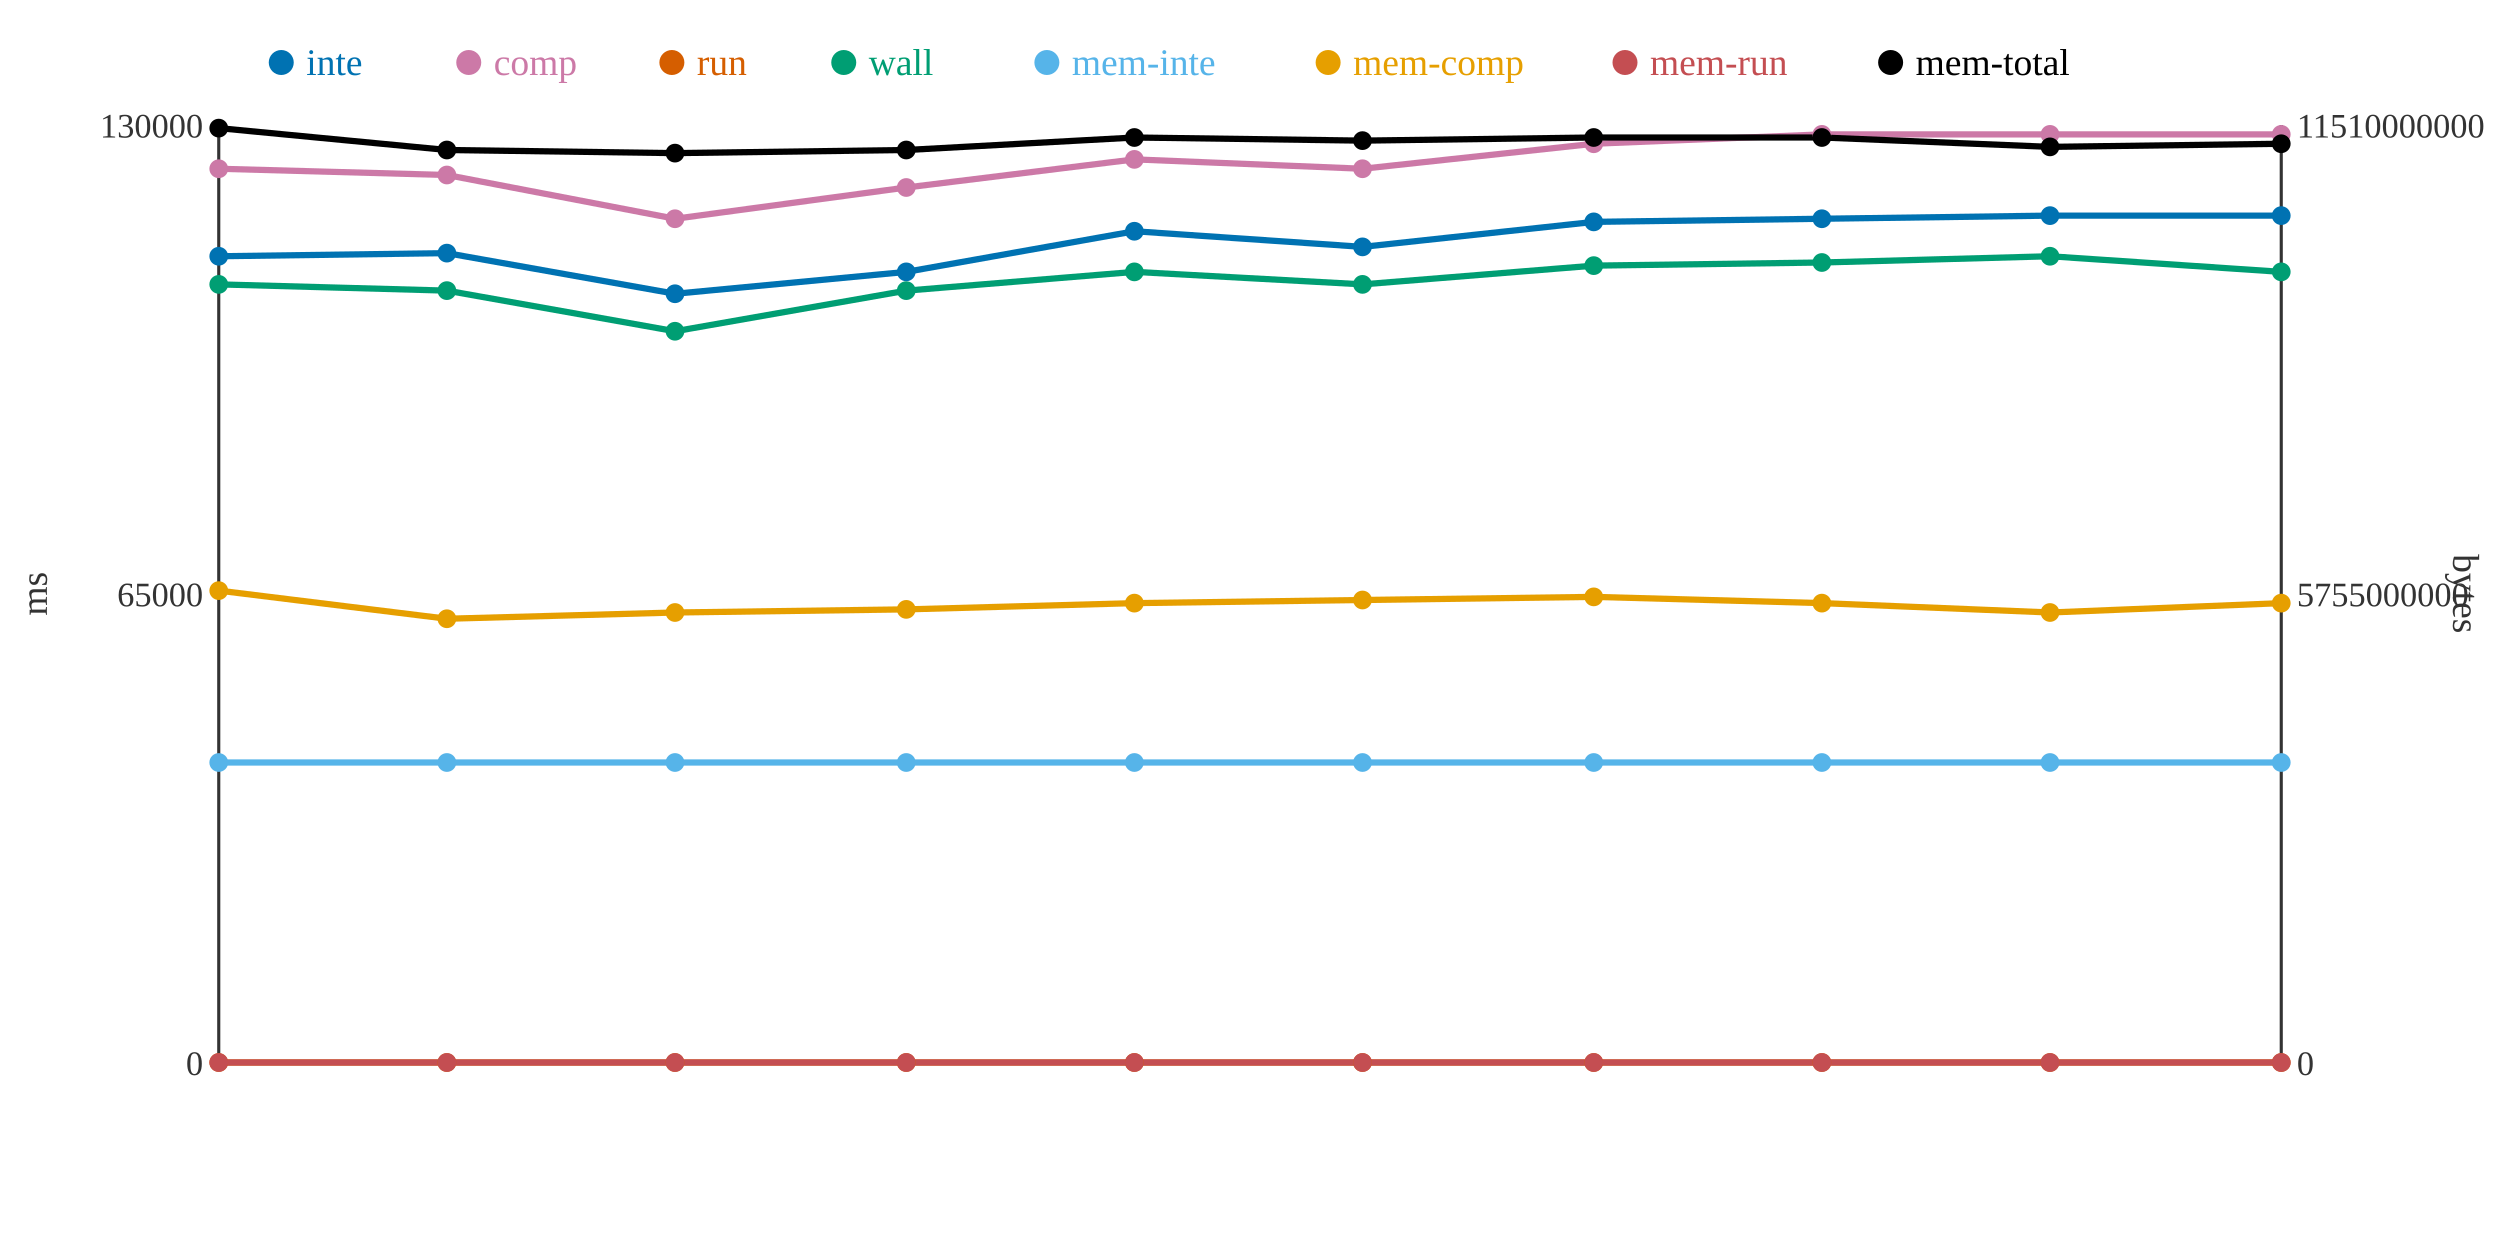
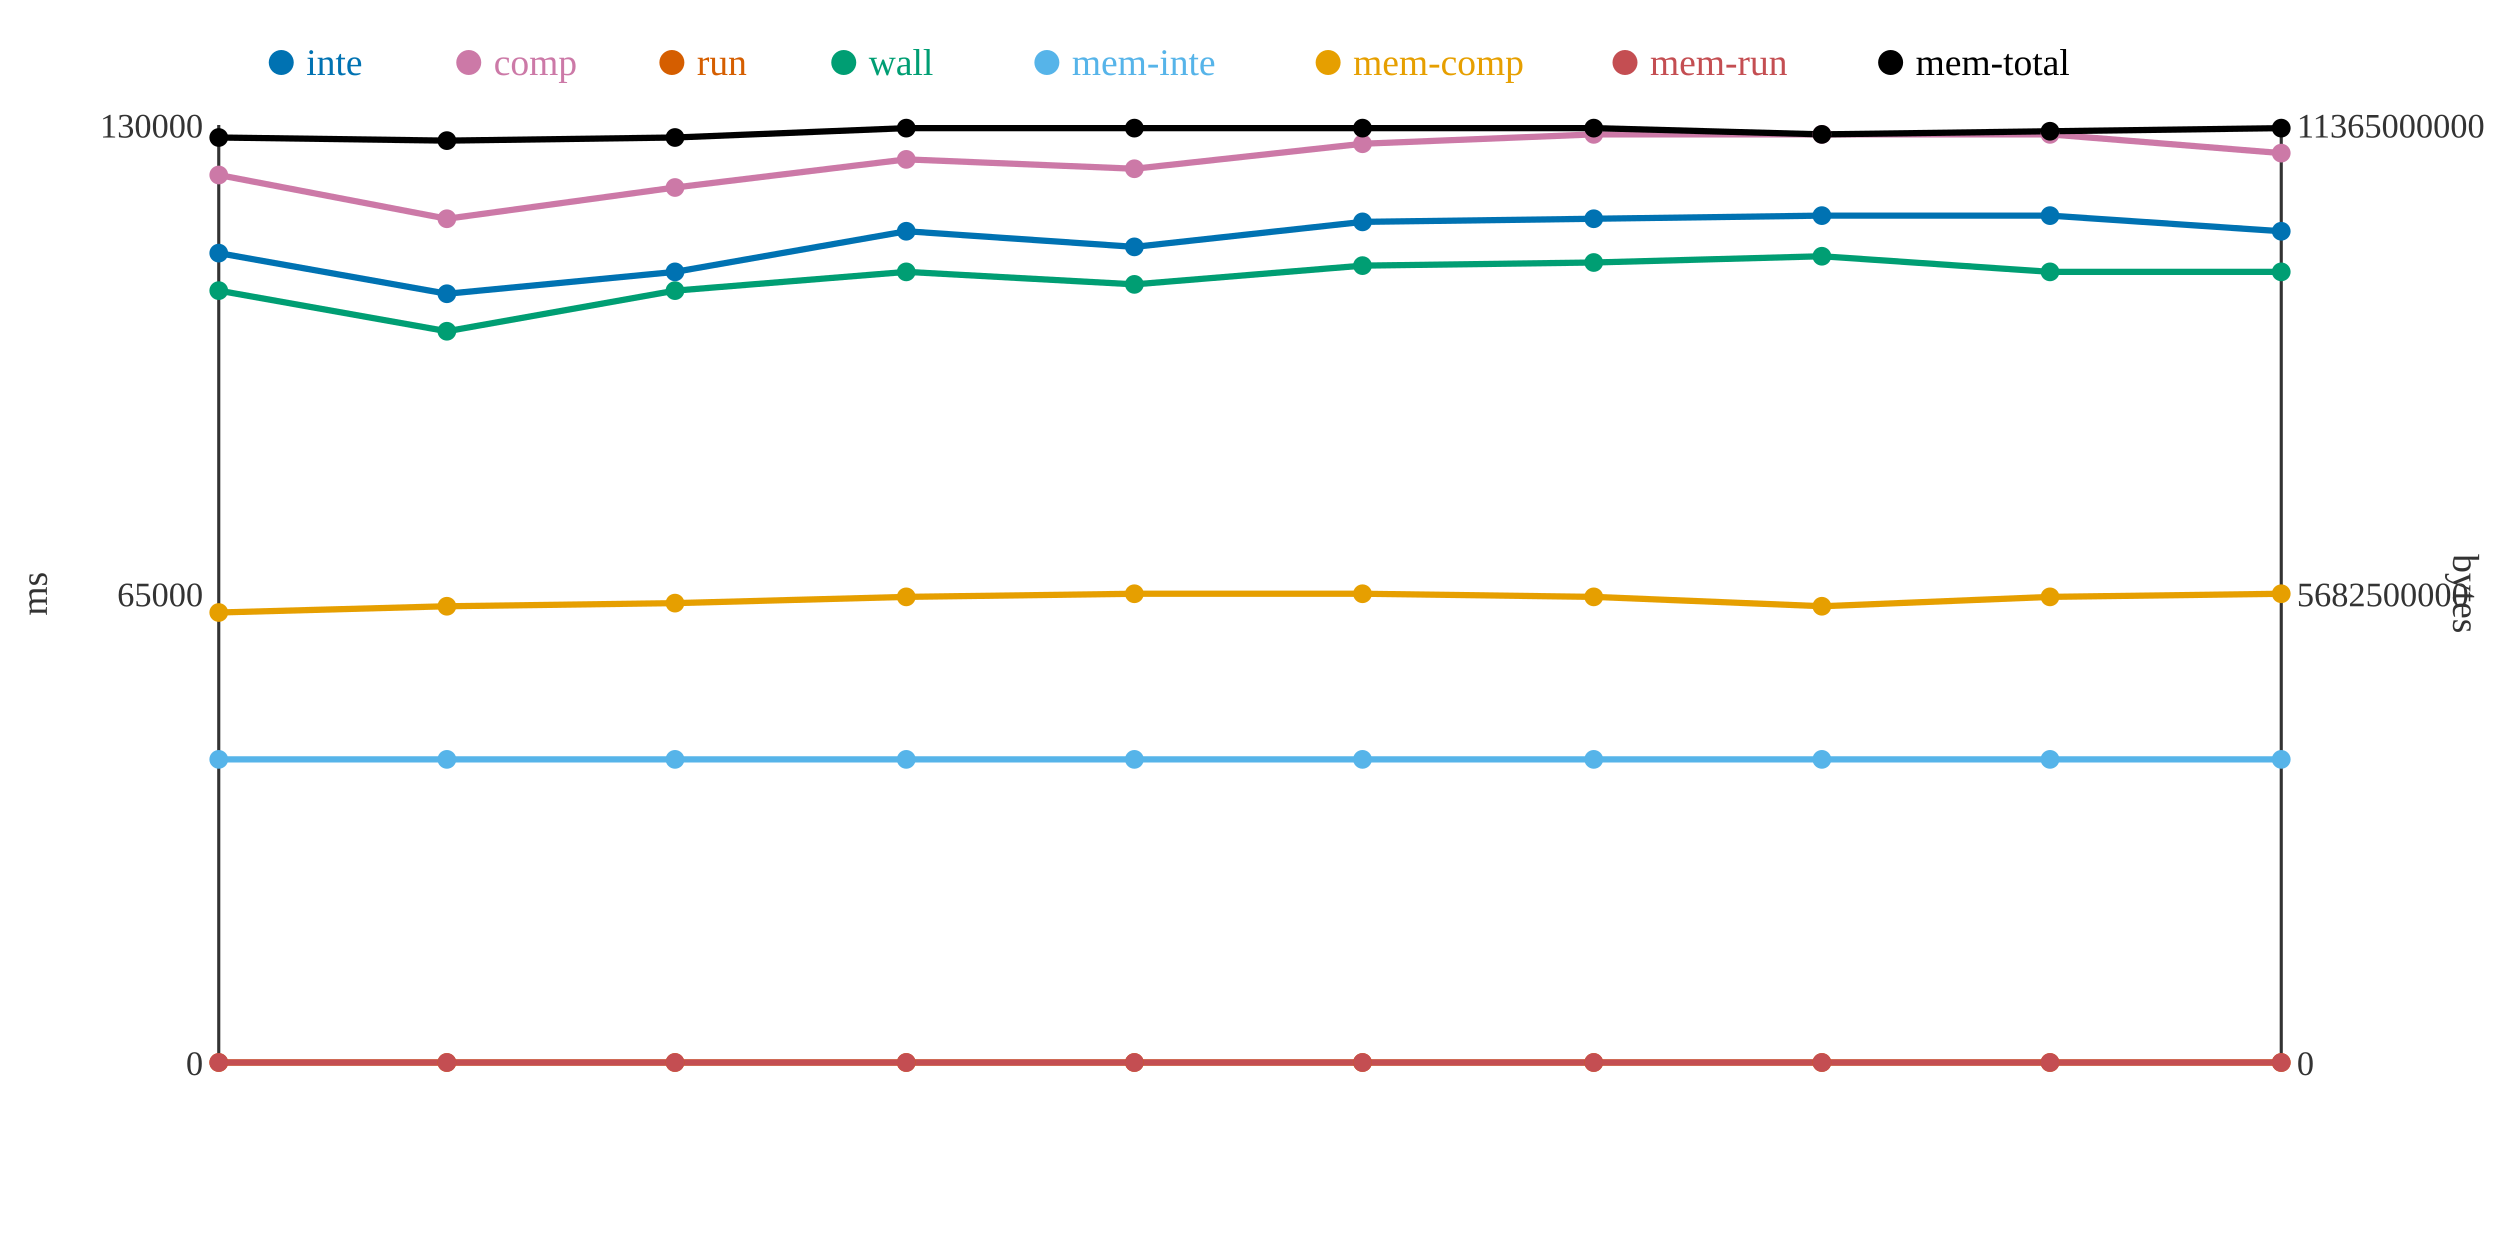
<svg xmlns="http://www.w3.org/2000/svg" width="800" height="400">
  <rect width="800" height="400" fill="white" />
  <line x1="70" y1="40" x2="70" y2="340" stroke="#333" stroke-width="1" />
  <line x1="70" y1="340" x2="730" y2="340" stroke="#333" stroke-width="1" />
  <line x1="730" y1="40" x2="730" y2="340" stroke="#333" stroke-width="1" />
  <text x="65" y="344" text-anchor="end" font-size="11" fill="#333">0</text>
  <text x="65" y="194" text-anchor="end" font-size="11" fill="#333">65000</text>
  <text x="65" y="44" text-anchor="end" font-size="11" fill="#333">130000</text>
  <text x="15" y="190" text-anchor="middle" font-size="12" fill="#333" transform="rotate(-90 15 190)">ms</text>
  <text x="735" y="344" text-anchor="start" font-size="11" fill="#333">0</text>
-   <text x="735" y="194" text-anchor="start" font-size="11" fill="#333">5755000000</text>
-   <text x="735" y="44" text-anchor="start" font-size="11" fill="#333">11510000000</text>
+   <text x="735" y="194" text-anchor="start" font-size="11" fill="#333">5682500000</text>
+   <text x="735" y="44" text-anchor="start" font-size="11" fill="#333">11365000000</text>
  <text x="785" y="190" text-anchor="middle" font-size="12" fill="#333" transform="rotate(90 785 190)">bytes</text>
-   <polyline points="70,82 143,81 216,94 290,87 363,74 436,79 510,71 583,70 656,69 730,69" fill="none" stroke="#0072B2" stroke-width="2" />
-   <polyline points="70,54 143,56 216,70 290,60 363,51 436,54 510,46 583,43 656,43 730,43" fill="none" stroke="#CC79A7" stroke-width="2" />
+   <polyline points="70,81 143,94 216,87 290,74 363,79 436,71 510,70 583,69 656,69 730,74" fill="none" stroke="#0072B2" stroke-width="2" />
+   <polyline points="70,56 143,70 216,60 290,51 363,54 436,46 510,43 583,43 656,43 730,49" fill="none" stroke="#CC79A7" stroke-width="2" />
  <polyline points="70,340 143,340 216,340 290,340 363,340 436,340 510,340 583,340 656,340 730,340" fill="none" stroke="#D55E00" stroke-width="2" />
-   <polyline points="70,91 143,93 216,106 290,93 363,87 436,91 510,85 583,84 656,82 730,87" fill="none" stroke="#009E73" stroke-width="2" />
-   <polyline points="70,244 143,244 216,244 290,244 363,244 436,244 510,244 583,244 656,244 730,244" fill="none" stroke="#56B4E9" stroke-width="2" />
-   <polyline points="70,189 143,198 216,196 290,195 363,193 436,192 510,191 583,193 656,196 730,193" fill="none" stroke="#E69F00" stroke-width="2" />
+   <polyline points="70,93 143,106 216,93 290,87 363,91 436,85 510,84 583,82 656,87 730,87" fill="none" stroke="#009E73" stroke-width="2" />
+   <polyline points="70,243 143,243 216,243 290,243 363,243 436,243 510,243 583,243 656,243 730,243" fill="none" stroke="#56B4E9" stroke-width="2" />
+   <polyline points="70,196 143,194 216,193 290,191 363,190 436,190 510,191 583,194 656,191 730,190" fill="none" stroke="#E69F00" stroke-width="2" />
  <polyline points="70,340 143,340 216,340 290,340 363,340 436,340 510,340 583,340 656,340 730,340" fill="none" stroke="#C44E52" stroke-width="2" />
-   <polyline points="70,41 143,48 216,49 290,48 363,44 436,45 510,44 583,44 656,47 730,46" fill="none" stroke="#000000" stroke-width="2" />
-   <circle cx="70" cy="82" r="3" fill="#0072B2" />
-   <circle cx="70" cy="54" r="3" fill="#CC79A7" />
+   <polyline points="70,44 143,45 216,44 290,41 363,41 436,41 510,41 583,43 656,42 730,41" fill="none" stroke="#000000" stroke-width="2" />
+   <circle cx="70" cy="81" r="3" fill="#0072B2" />
+   <circle cx="70" cy="56" r="3" fill="#CC79A7" />
  <circle cx="70" cy="340" r="3" fill="#D55E00" />
-   <circle cx="70" cy="91" r="3" fill="#009E73" />
-   <circle cx="70" cy="244" r="3" fill="#56B4E9" />
-   <circle cx="70" cy="189" r="3" fill="#E69F00" />
+   <circle cx="70" cy="93" r="3" fill="#009E73" />
+   <circle cx="70" cy="243" r="3" fill="#56B4E9" />
+   <circle cx="70" cy="196" r="3" fill="#E69F00" />
  <circle cx="70" cy="340" r="3" fill="#C44E52" />
-   <circle cx="70" cy="41" r="3" fill="#000000" />
-   <circle cx="143" cy="81" r="3" fill="#0072B2" />
-   <circle cx="143" cy="56" r="3" fill="#CC79A7" />
+   <circle cx="70" cy="44" r="3" fill="#000000" />
+   <circle cx="143" cy="94" r="3" fill="#0072B2" />
+   <circle cx="143" cy="70" r="3" fill="#CC79A7" />
  <circle cx="143" cy="340" r="3" fill="#D55E00" />
-   <circle cx="143" cy="93" r="3" fill="#009E73" />
-   <circle cx="143" cy="244" r="3" fill="#56B4E9" />
-   <circle cx="143" cy="198" r="3" fill="#E69F00" />
+   <circle cx="143" cy="106" r="3" fill="#009E73" />
+   <circle cx="143" cy="243" r="3" fill="#56B4E9" />
+   <circle cx="143" cy="194" r="3" fill="#E69F00" />
  <circle cx="143" cy="340" r="3" fill="#C44E52" />
-   <circle cx="143" cy="48" r="3" fill="#000000" />
-   <circle cx="216" cy="94" r="3" fill="#0072B2" />
-   <circle cx="216" cy="70" r="3" fill="#CC79A7" />
+   <circle cx="143" cy="45" r="3" fill="#000000" />
+   <circle cx="216" cy="87" r="3" fill="#0072B2" />
+   <circle cx="216" cy="60" r="3" fill="#CC79A7" />
  <circle cx="216" cy="340" r="3" fill="#D55E00" />
-   <circle cx="216" cy="106" r="3" fill="#009E73" />
-   <circle cx="216" cy="244" r="3" fill="#56B4E9" />
-   <circle cx="216" cy="196" r="3" fill="#E69F00" />
+   <circle cx="216" cy="93" r="3" fill="#009E73" />
+   <circle cx="216" cy="243" r="3" fill="#56B4E9" />
+   <circle cx="216" cy="193" r="3" fill="#E69F00" />
  <circle cx="216" cy="340" r="3" fill="#C44E52" />
-   <circle cx="216" cy="49" r="3" fill="#000000" />
-   <circle cx="290" cy="87" r="3" fill="#0072B2" />
-   <circle cx="290" cy="60" r="3" fill="#CC79A7" />
+   <circle cx="216" cy="44" r="3" fill="#000000" />
+   <circle cx="290" cy="74" r="3" fill="#0072B2" />
+   <circle cx="290" cy="51" r="3" fill="#CC79A7" />
  <circle cx="290" cy="340" r="3" fill="#D55E00" />
-   <circle cx="290" cy="93" r="3" fill="#009E73" />
-   <circle cx="290" cy="244" r="3" fill="#56B4E9" />
-   <circle cx="290" cy="195" r="3" fill="#E69F00" />
+   <circle cx="290" cy="87" r="3" fill="#009E73" />
+   <circle cx="290" cy="243" r="3" fill="#56B4E9" />
+   <circle cx="290" cy="191" r="3" fill="#E69F00" />
  <circle cx="290" cy="340" r="3" fill="#C44E52" />
-   <circle cx="290" cy="48" r="3" fill="#000000" />
-   <circle cx="363" cy="74" r="3" fill="#0072B2" />
-   <circle cx="363" cy="51" r="3" fill="#CC79A7" />
+   <circle cx="290" cy="41" r="3" fill="#000000" />
+   <circle cx="363" cy="79" r="3" fill="#0072B2" />
+   <circle cx="363" cy="54" r="3" fill="#CC79A7" />
  <circle cx="363" cy="340" r="3" fill="#D55E00" />
-   <circle cx="363" cy="87" r="3" fill="#009E73" />
-   <circle cx="363" cy="244" r="3" fill="#56B4E9" />
-   <circle cx="363" cy="193" r="3" fill="#E69F00" />
+   <circle cx="363" cy="91" r="3" fill="#009E73" />
+   <circle cx="363" cy="243" r="3" fill="#56B4E9" />
+   <circle cx="363" cy="190" r="3" fill="#E69F00" />
  <circle cx="363" cy="340" r="3" fill="#C44E52" />
-   <circle cx="363" cy="44" r="3" fill="#000000" />
-   <circle cx="436" cy="79" r="3" fill="#0072B2" />
-   <circle cx="436" cy="54" r="3" fill="#CC79A7" />
+   <circle cx="363" cy="41" r="3" fill="#000000" />
+   <circle cx="436" cy="71" r="3" fill="#0072B2" />
+   <circle cx="436" cy="46" r="3" fill="#CC79A7" />
  <circle cx="436" cy="340" r="3" fill="#D55E00" />
-   <circle cx="436" cy="91" r="3" fill="#009E73" />
-   <circle cx="436" cy="244" r="3" fill="#56B4E9" />
-   <circle cx="436" cy="192" r="3" fill="#E69F00" />
+   <circle cx="436" cy="85" r="3" fill="#009E73" />
+   <circle cx="436" cy="243" r="3" fill="#56B4E9" />
+   <circle cx="436" cy="190" r="3" fill="#E69F00" />
  <circle cx="436" cy="340" r="3" fill="#C44E52" />
-   <circle cx="436" cy="45" r="3" fill="#000000" />
-   <circle cx="510" cy="71" r="3" fill="#0072B2" />
-   <circle cx="510" cy="46" r="3" fill="#CC79A7" />
+   <circle cx="436" cy="41" r="3" fill="#000000" />
+   <circle cx="510" cy="70" r="3" fill="#0072B2" />
+   <circle cx="510" cy="43" r="3" fill="#CC79A7" />
  <circle cx="510" cy="340" r="3" fill="#D55E00" />
-   <circle cx="510" cy="85" r="3" fill="#009E73" />
-   <circle cx="510" cy="244" r="3" fill="#56B4E9" />
+   <circle cx="510" cy="84" r="3" fill="#009E73" />
+   <circle cx="510" cy="243" r="3" fill="#56B4E9" />
  <circle cx="510" cy="191" r="3" fill="#E69F00" />
  <circle cx="510" cy="340" r="3" fill="#C44E52" />
-   <circle cx="510" cy="44" r="3" fill="#000000" />
-   <circle cx="583" cy="70" r="3" fill="#0072B2" />
+   <circle cx="510" cy="41" r="3" fill="#000000" />
+   <circle cx="583" cy="69" r="3" fill="#0072B2" />
  <circle cx="583" cy="43" r="3" fill="#CC79A7" />
  <circle cx="583" cy="340" r="3" fill="#D55E00" />
-   <circle cx="583" cy="84" r="3" fill="#009E73" />
-   <circle cx="583" cy="244" r="3" fill="#56B4E9" />
-   <circle cx="583" cy="193" r="3" fill="#E69F00" />
+   <circle cx="583" cy="82" r="3" fill="#009E73" />
+   <circle cx="583" cy="243" r="3" fill="#56B4E9" />
+   <circle cx="583" cy="194" r="3" fill="#E69F00" />
  <circle cx="583" cy="340" r="3" fill="#C44E52" />
-   <circle cx="583" cy="44" r="3" fill="#000000" />
+   <circle cx="583" cy="43" r="3" fill="#000000" />
  <circle cx="656" cy="69" r="3" fill="#0072B2" />
  <circle cx="656" cy="43" r="3" fill="#CC79A7" />
  <circle cx="656" cy="340" r="3" fill="#D55E00" />
-   <circle cx="656" cy="82" r="3" fill="#009E73" />
-   <circle cx="656" cy="244" r="3" fill="#56B4E9" />
-   <circle cx="656" cy="196" r="3" fill="#E69F00" />
+   <circle cx="656" cy="87" r="3" fill="#009E73" />
+   <circle cx="656" cy="243" r="3" fill="#56B4E9" />
+   <circle cx="656" cy="191" r="3" fill="#E69F00" />
  <circle cx="656" cy="340" r="3" fill="#C44E52" />
-   <circle cx="656" cy="47" r="3" fill="#000000" />
-   <circle cx="730" cy="69" r="3" fill="#0072B2" />
-   <circle cx="730" cy="43" r="3" fill="#CC79A7" />
+   <circle cx="656" cy="42" r="3" fill="#000000" />
+   <circle cx="730" cy="74" r="3" fill="#0072B2" />
+   <circle cx="730" cy="49" r="3" fill="#CC79A7" />
  <circle cx="730" cy="340" r="3" fill="#D55E00" />
  <circle cx="730" cy="87" r="3" fill="#009E73" />
-   <circle cx="730" cy="244" r="3" fill="#56B4E9" />
-   <circle cx="730" cy="193" r="3" fill="#E69F00" />
+   <circle cx="730" cy="243" r="3" fill="#56B4E9" />
+   <circle cx="730" cy="190" r="3" fill="#E69F00" />
  <circle cx="730" cy="340" r="3" fill="#C44E52" />
-   <circle cx="730" cy="46" r="3" fill="#000000" />
+   <circle cx="730" cy="41" r="3" fill="#000000" />
  <circle cx="90" cy="20" r="4" fill="#0072B2" />
  <text x="98" y="24" text-anchor="start" font-size="12" fill="#0072B2">inte</text>
  <circle cx="150" cy="20" r="4" fill="#CC79A7" />
  <text x="158" y="24" text-anchor="start" font-size="12" fill="#CC79A7">comp</text>
  <circle cx="215" cy="20" r="4" fill="#D55E00" />
  <text x="223" y="24" text-anchor="start" font-size="12" fill="#D55E00">run</text>
  <circle cx="270" cy="20" r="4" fill="#009E73" />
  <text x="278" y="24" text-anchor="start" font-size="12" fill="#009E73">wall</text>
  <circle cx="335" cy="20" r="4" fill="#56B4E9" />
  <text x="343" y="24" text-anchor="start" font-size="12" fill="#56B4E9">mem-inte</text>
  <circle cx="425" cy="20" r="4" fill="#E69F00" />
  <text x="433" y="24" text-anchor="start" font-size="12" fill="#E69F00">mem-comp</text>
  <circle cx="520" cy="20" r="4" fill="#C44E52" />
  <text x="528" y="24" text-anchor="start" font-size="12" fill="#C44E52">mem-run</text>
  <circle cx="605" cy="20" r="4" fill="#000000" />
  <text x="613" y="24" text-anchor="start" font-size="12" fill="#000000">mem-total</text>
</svg>
